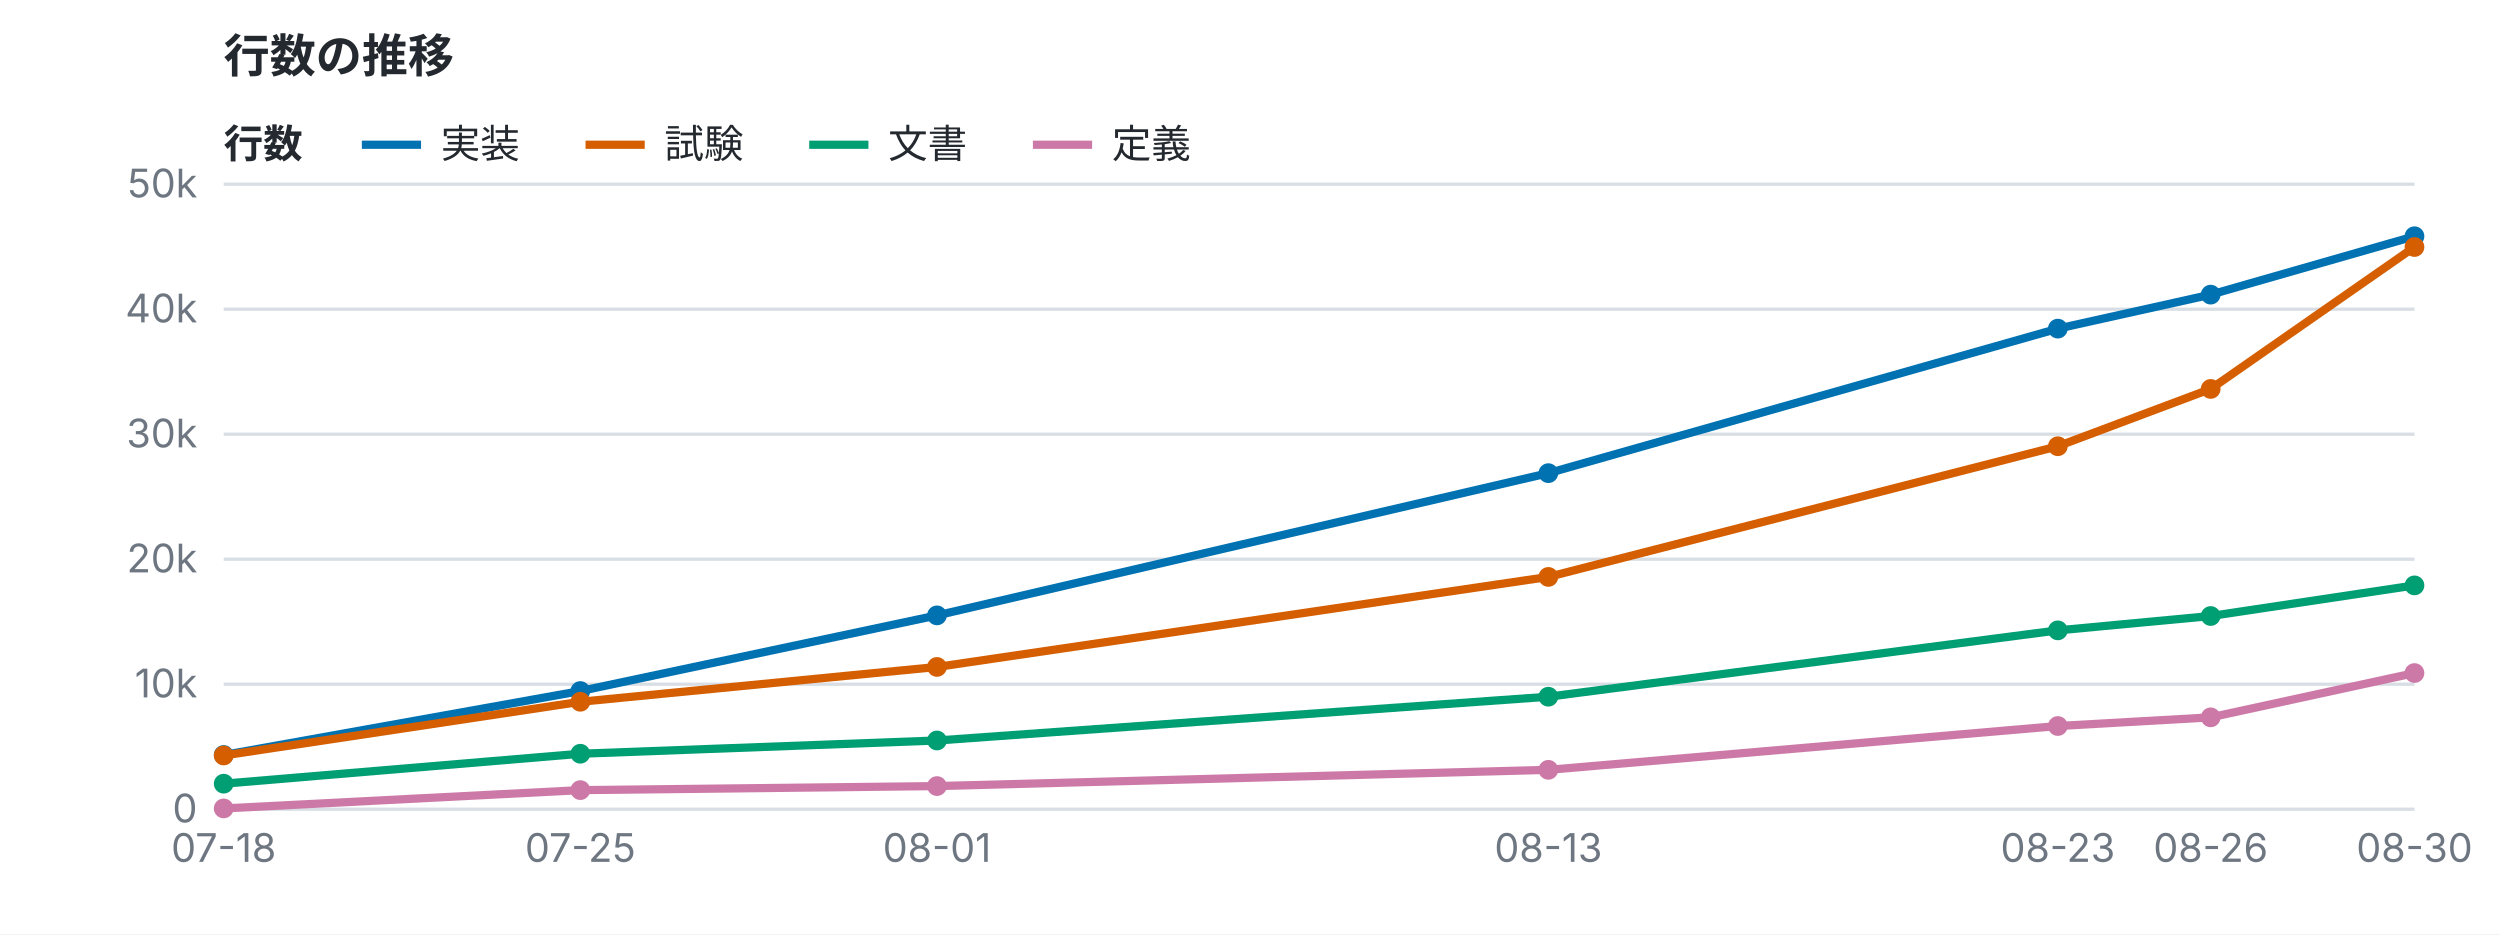
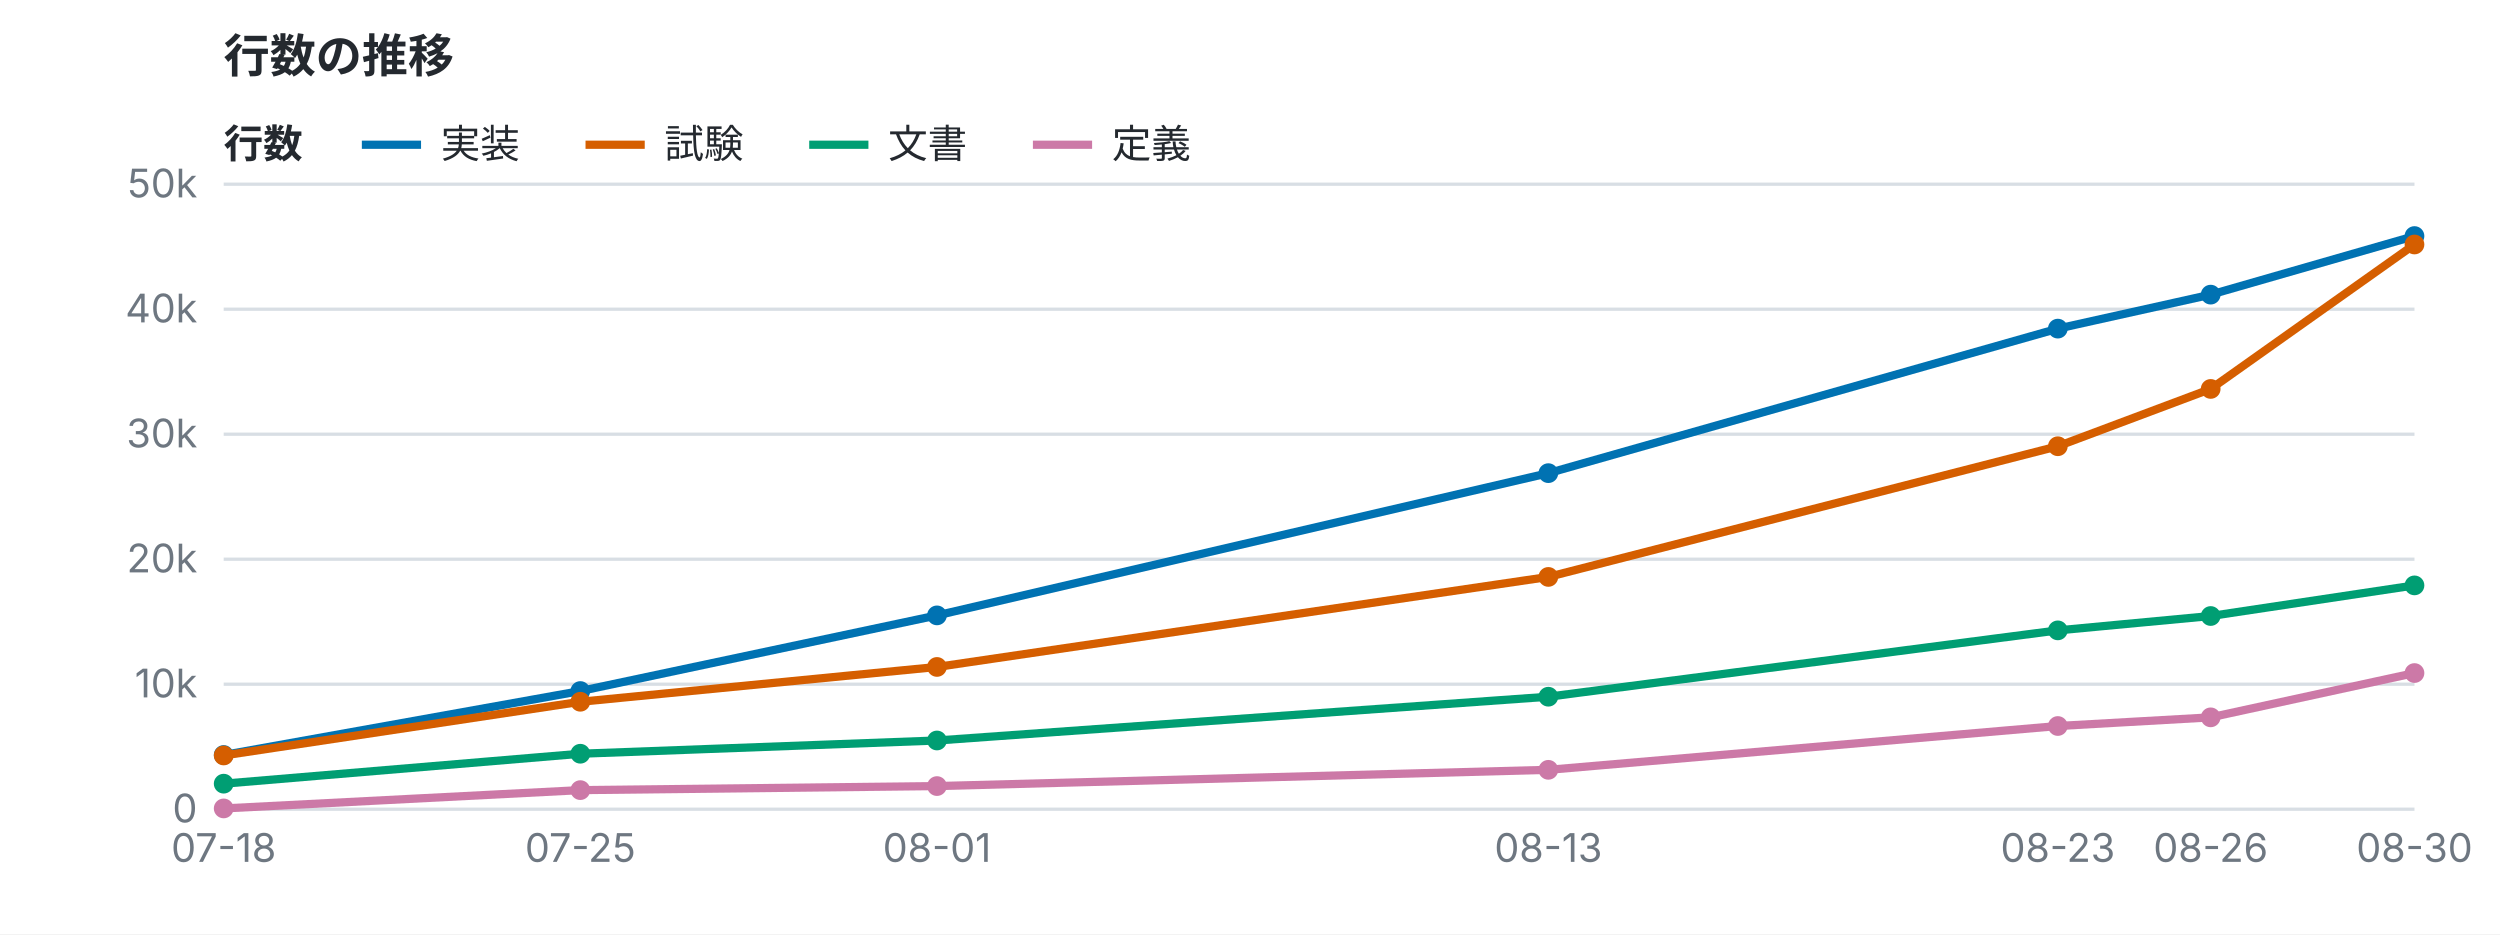
<svg xmlns="http://www.w3.org/2000/svg" width="760" height="284" viewBox="0 0 760 284" font-family="system-ui, -apple-system, 'Segoe UI', 'Hiragino Sans', 'Noto Sans JP', sans-serif" font-size="12">
  <rect width="760" height="284" fill="#ffffff" />
  <text x="68" y="22" font-size="14" font-weight="600" fill="#24292f">行数の推移</text>
  <line x1="68" y1="246" x2="734" y2="246" stroke="#d8dee4" />
  <text x="60" y="250" text-anchor="end" fill="#6e7781">0</text>
  <line x1="68" y1="208" x2="734" y2="208" stroke="#d8dee4" />
  <text x="60" y="212" text-anchor="end" fill="#6e7781">10k</text>
  <line x1="68" y1="170" x2="734" y2="170" stroke="#d8dee4" />
  <text x="60" y="174" text-anchor="end" fill="#6e7781">20k</text>
  <line x1="68" y1="132" x2="734" y2="132" stroke="#d8dee4" />
  <text x="60" y="136" text-anchor="end" fill="#6e7781">30k</text>
  <line x1="68" y1="94" x2="734" y2="94" stroke="#d8dee4" />
  <text x="60" y="98" text-anchor="end" fill="#6e7781">40k</text>
  <line x1="68" y1="56" x2="734" y2="56" stroke="#d8dee4" />
  <text x="60" y="60" text-anchor="end" fill="#6e7781">50k</text>
  <text x="68" y="48" fill="#24292f" font-weight="600">行数</text>
  <line x1="110" y1="44" x2="128" y2="44" stroke="#0072B2" stroke-width="2.5" />
  <text x="134" y="48" fill="#24292f">実装</text>
-   <polyline points="68,229.519 176.419,210.075 284.837,187.077 470.698,143.837 625.581,99.901 672.047,89.569 734,71.819" fill="none" stroke="#0072B2" stroke-width="2.5" stroke-linejoin="round" />
+   <polyline points="68,229.519 176.419,210.075 284.837,187.077 470.698,143.837 625.581,99.901 672.047,89.569 734,71.759" fill="none" stroke="#0072B2" stroke-width="2.5" stroke-linejoin="round" />
  <circle cx="68" cy="229.519" r="3" fill="#0072B2" />
  <circle cx="176.419" cy="210.075" r="3" fill="#0072B2" />
  <circle cx="284.837" cy="187.077" r="3" fill="#0072B2" />
  <circle cx="470.698" cy="143.837" r="3" fill="#0072B2" />
  <circle cx="625.581" cy="99.901" r="3" fill="#0072B2" />
  <circle cx="672.047" cy="89.569" r="3" fill="#0072B2" />
-   <circle cx="734" cy="71.819" r="3" fill="#0072B2" />
+   <circle cx="734" cy="71.759" r="3" fill="#0072B2" />
  <line x1="178" y1="44" x2="196" y2="44" stroke="#D55E00" stroke-width="2.5" />
  <text x="202" y="48" fill="#24292f">試験</text>
-   <polyline points="68,229.66 176.419,213.335 284.837,202.752 470.698,175.385 625.581,135.656 672.047,118.236 734,75.091" fill="none" stroke="#D55E00" stroke-width="2.5" stroke-linejoin="round" />
+   <polyline points="68,229.66 176.419,213.335 284.837,202.752 470.698,175.385 625.581,135.656 672.047,118.236 734,74.324" fill="none" stroke="#D55E00" stroke-width="2.5" stroke-linejoin="round" />
  <circle cx="68" cy="229.66" r="3" fill="#D55E00" />
  <circle cx="176.419" cy="213.335" r="3" fill="#D55E00" />
  <circle cx="284.837" cy="202.752" r="3" fill="#D55E00" />
  <circle cx="470.698" cy="175.385" r="3" fill="#D55E00" />
  <circle cx="625.581" cy="135.656" r="3" fill="#D55E00" />
  <circle cx="672.047" cy="118.236" r="3" fill="#D55E00" />
-   <circle cx="734" cy="75.091" r="3" fill="#D55E00" />
+   <circle cx="734" cy="74.324" r="3" fill="#D55E00" />
  <line x1="246" y1="44" x2="264" y2="44" stroke="#009E73" stroke-width="2.5" />
  <text x="270" y="48" fill="#24292f">文書</text>
  <polyline points="68,238.237 176.419,229.136 284.837,225.108 470.698,211.8 625.581,191.633 672.047,187.267 734,177.957" fill="none" stroke="#009E73" stroke-width="2.5" stroke-linejoin="round" />
  <circle cx="68" cy="238.237" r="3" fill="#009E73" />
  <circle cx="176.419" cy="229.136" r="3" fill="#009E73" />
  <circle cx="284.837" cy="225.108" r="3" fill="#009E73" />
  <circle cx="470.698" cy="211.8" r="3" fill="#009E73" />
  <circle cx="625.581" cy="191.633" r="3" fill="#009E73" />
  <circle cx="672.047" cy="187.267" r="3" fill="#009E73" />
  <circle cx="734" cy="177.957" r="3" fill="#009E73" />
  <line x1="314" y1="44" x2="332" y2="44" stroke="#CC79A7" stroke-width="2.5" />
  <text x="338" y="48" fill="#24292f">定義</text>
  <polyline points="68,245.761 176.419,240.197 284.837,238.966 470.698,234.026 625.581,220.707 672.047,218.074 734,204.607" fill="none" stroke="#CC79A7" stroke-width="2.5" stroke-linejoin="round" />
  <circle cx="68" cy="245.761" r="3" fill="#CC79A7" />
  <circle cx="176.419" cy="240.197" r="3" fill="#CC79A7" />
  <circle cx="284.837" cy="238.966" r="3" fill="#CC79A7" />
  <circle cx="470.698" cy="234.026" r="3" fill="#CC79A7" />
  <circle cx="625.581" cy="220.707" r="3" fill="#CC79A7" />
  <circle cx="672.047" cy="218.074" r="3" fill="#CC79A7" />
  <circle cx="734" cy="204.607" r="3" fill="#CC79A7" />
  <text x="68" y="262" text-anchor="middle" fill="#6e7781">07-18</text>
  <text x="176.419" y="262" text-anchor="middle" fill="#6e7781">07-25</text>
  <text x="284.837" y="262" text-anchor="middle" fill="#6e7781">08-01</text>
  <text x="470.698" y="262" text-anchor="middle" fill="#6e7781">08-13</text>
  <text x="625.581" y="262" text-anchor="middle" fill="#6e7781">08-23</text>
  <text x="672.047" y="262" text-anchor="middle" fill="#6e7781">08-26</text>
  <text x="734" y="262" text-anchor="middle" fill="#6e7781">08-30</text>
</svg>
